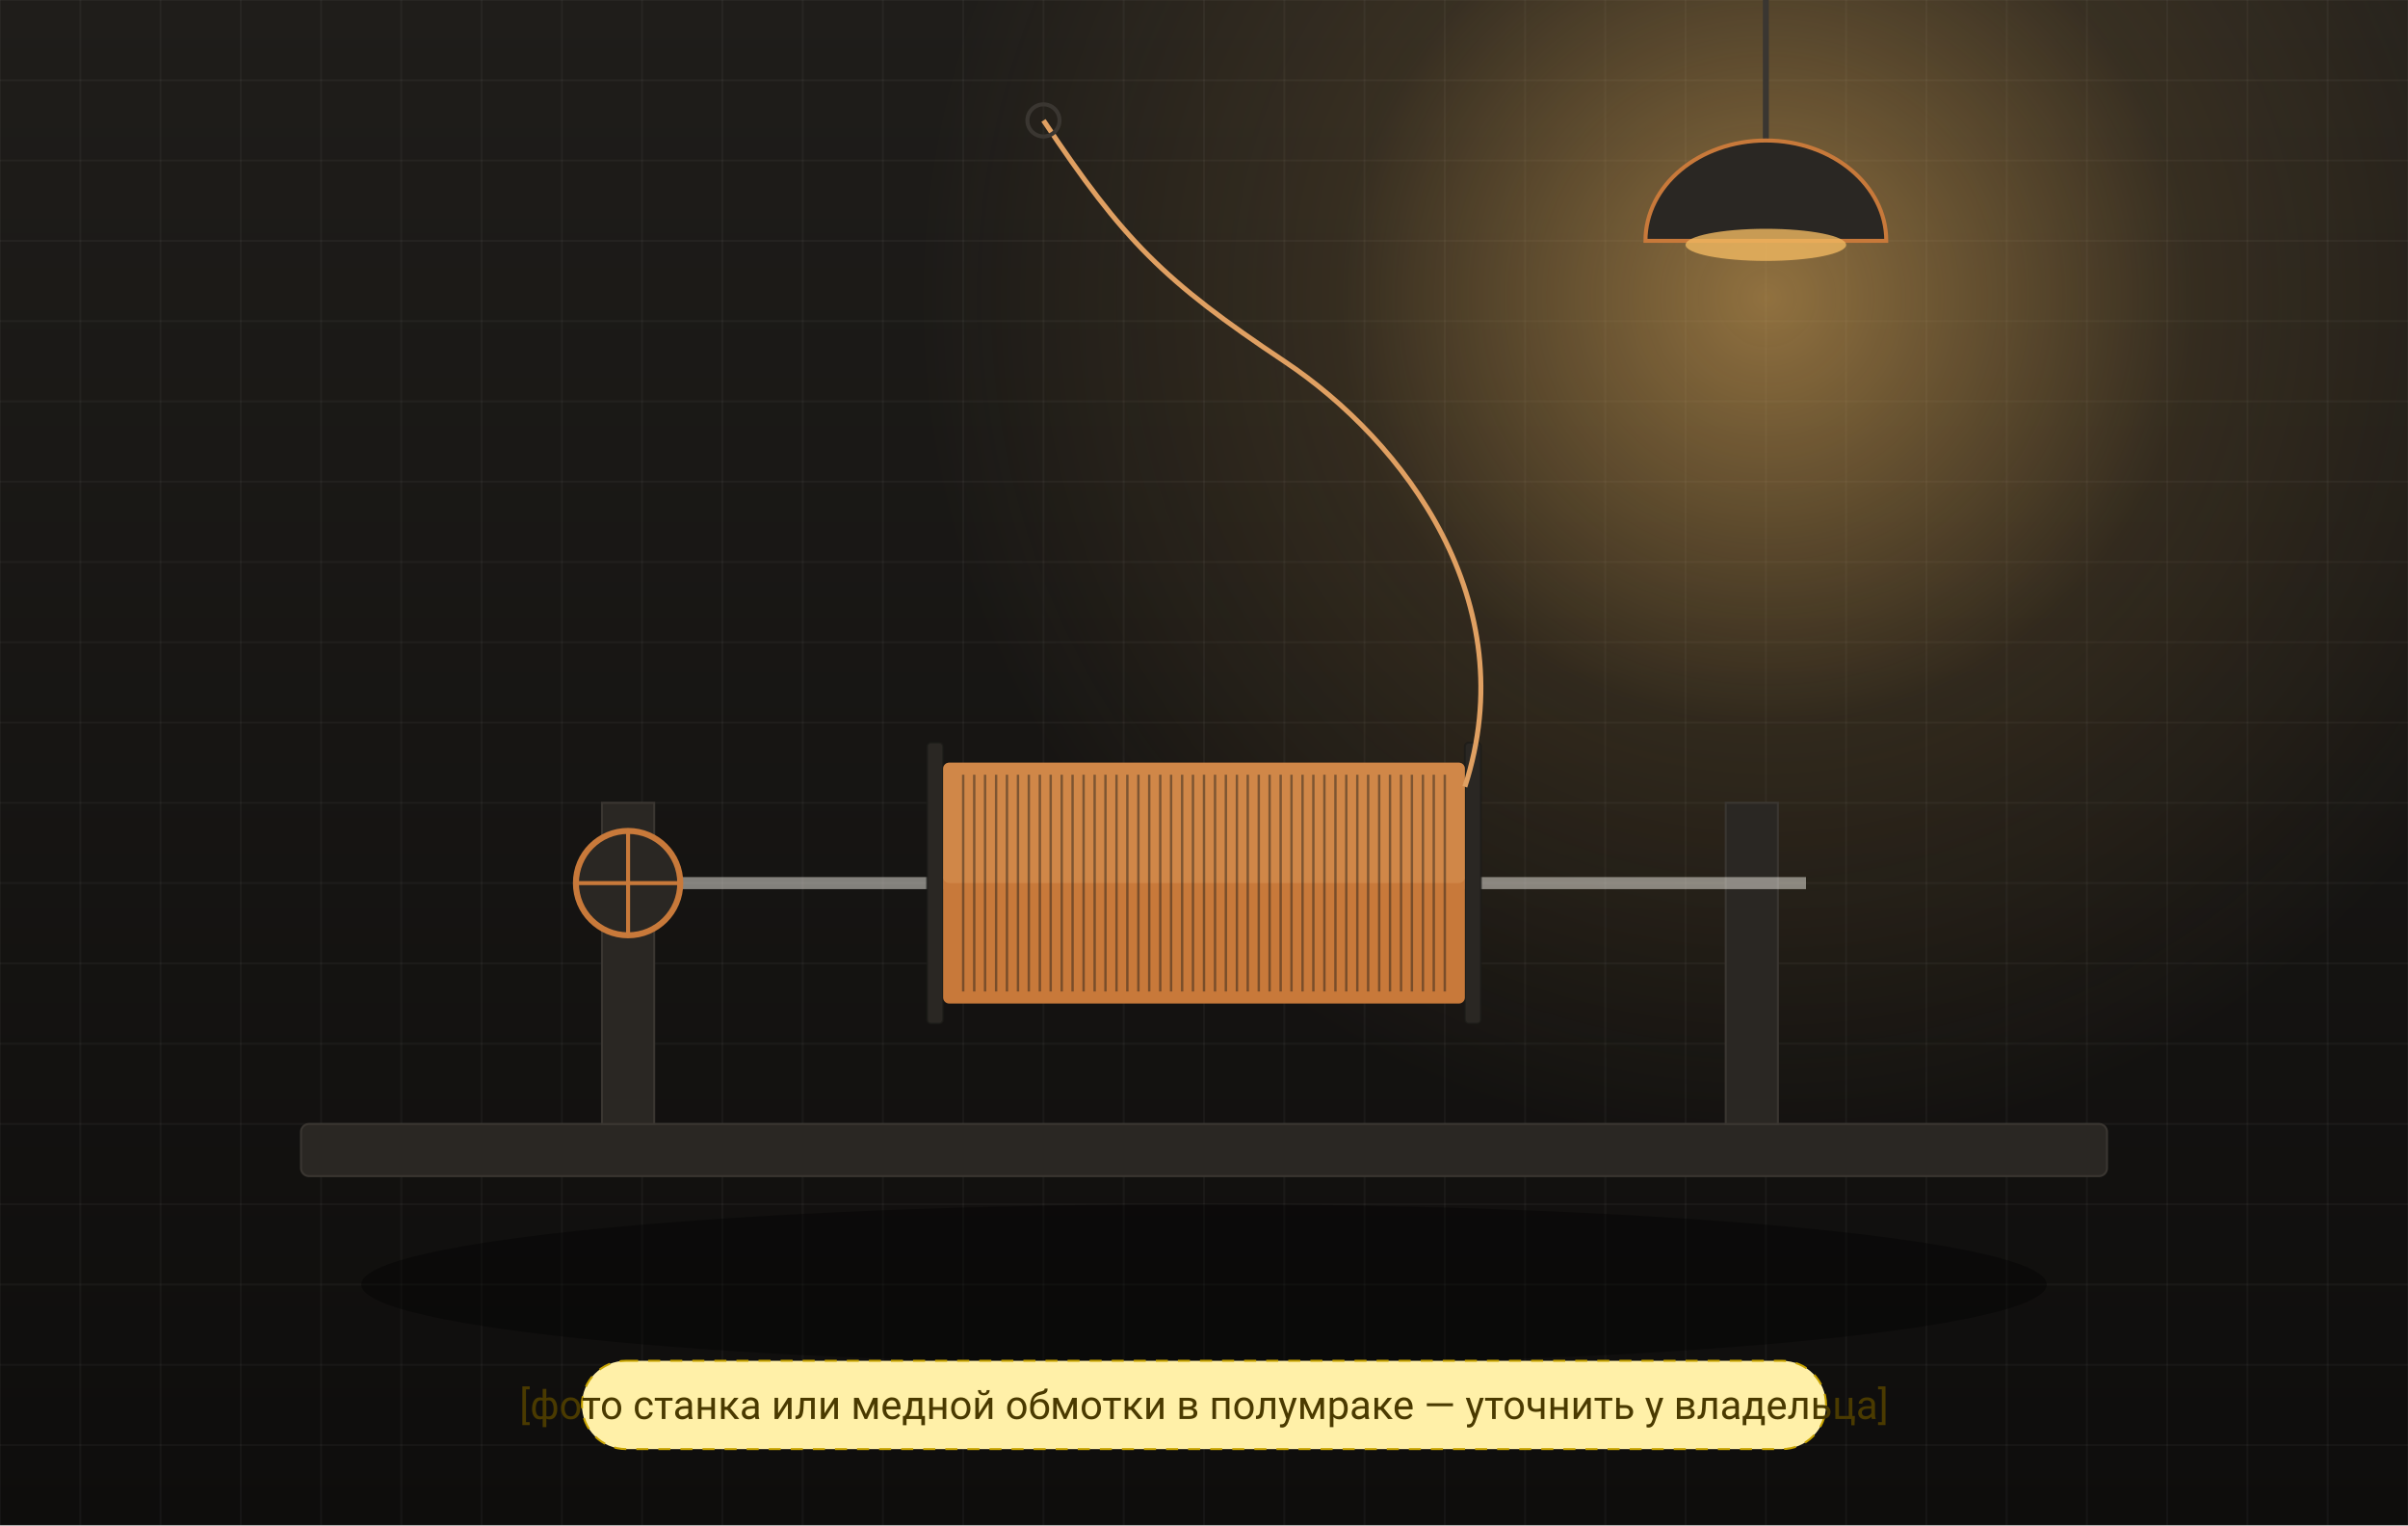
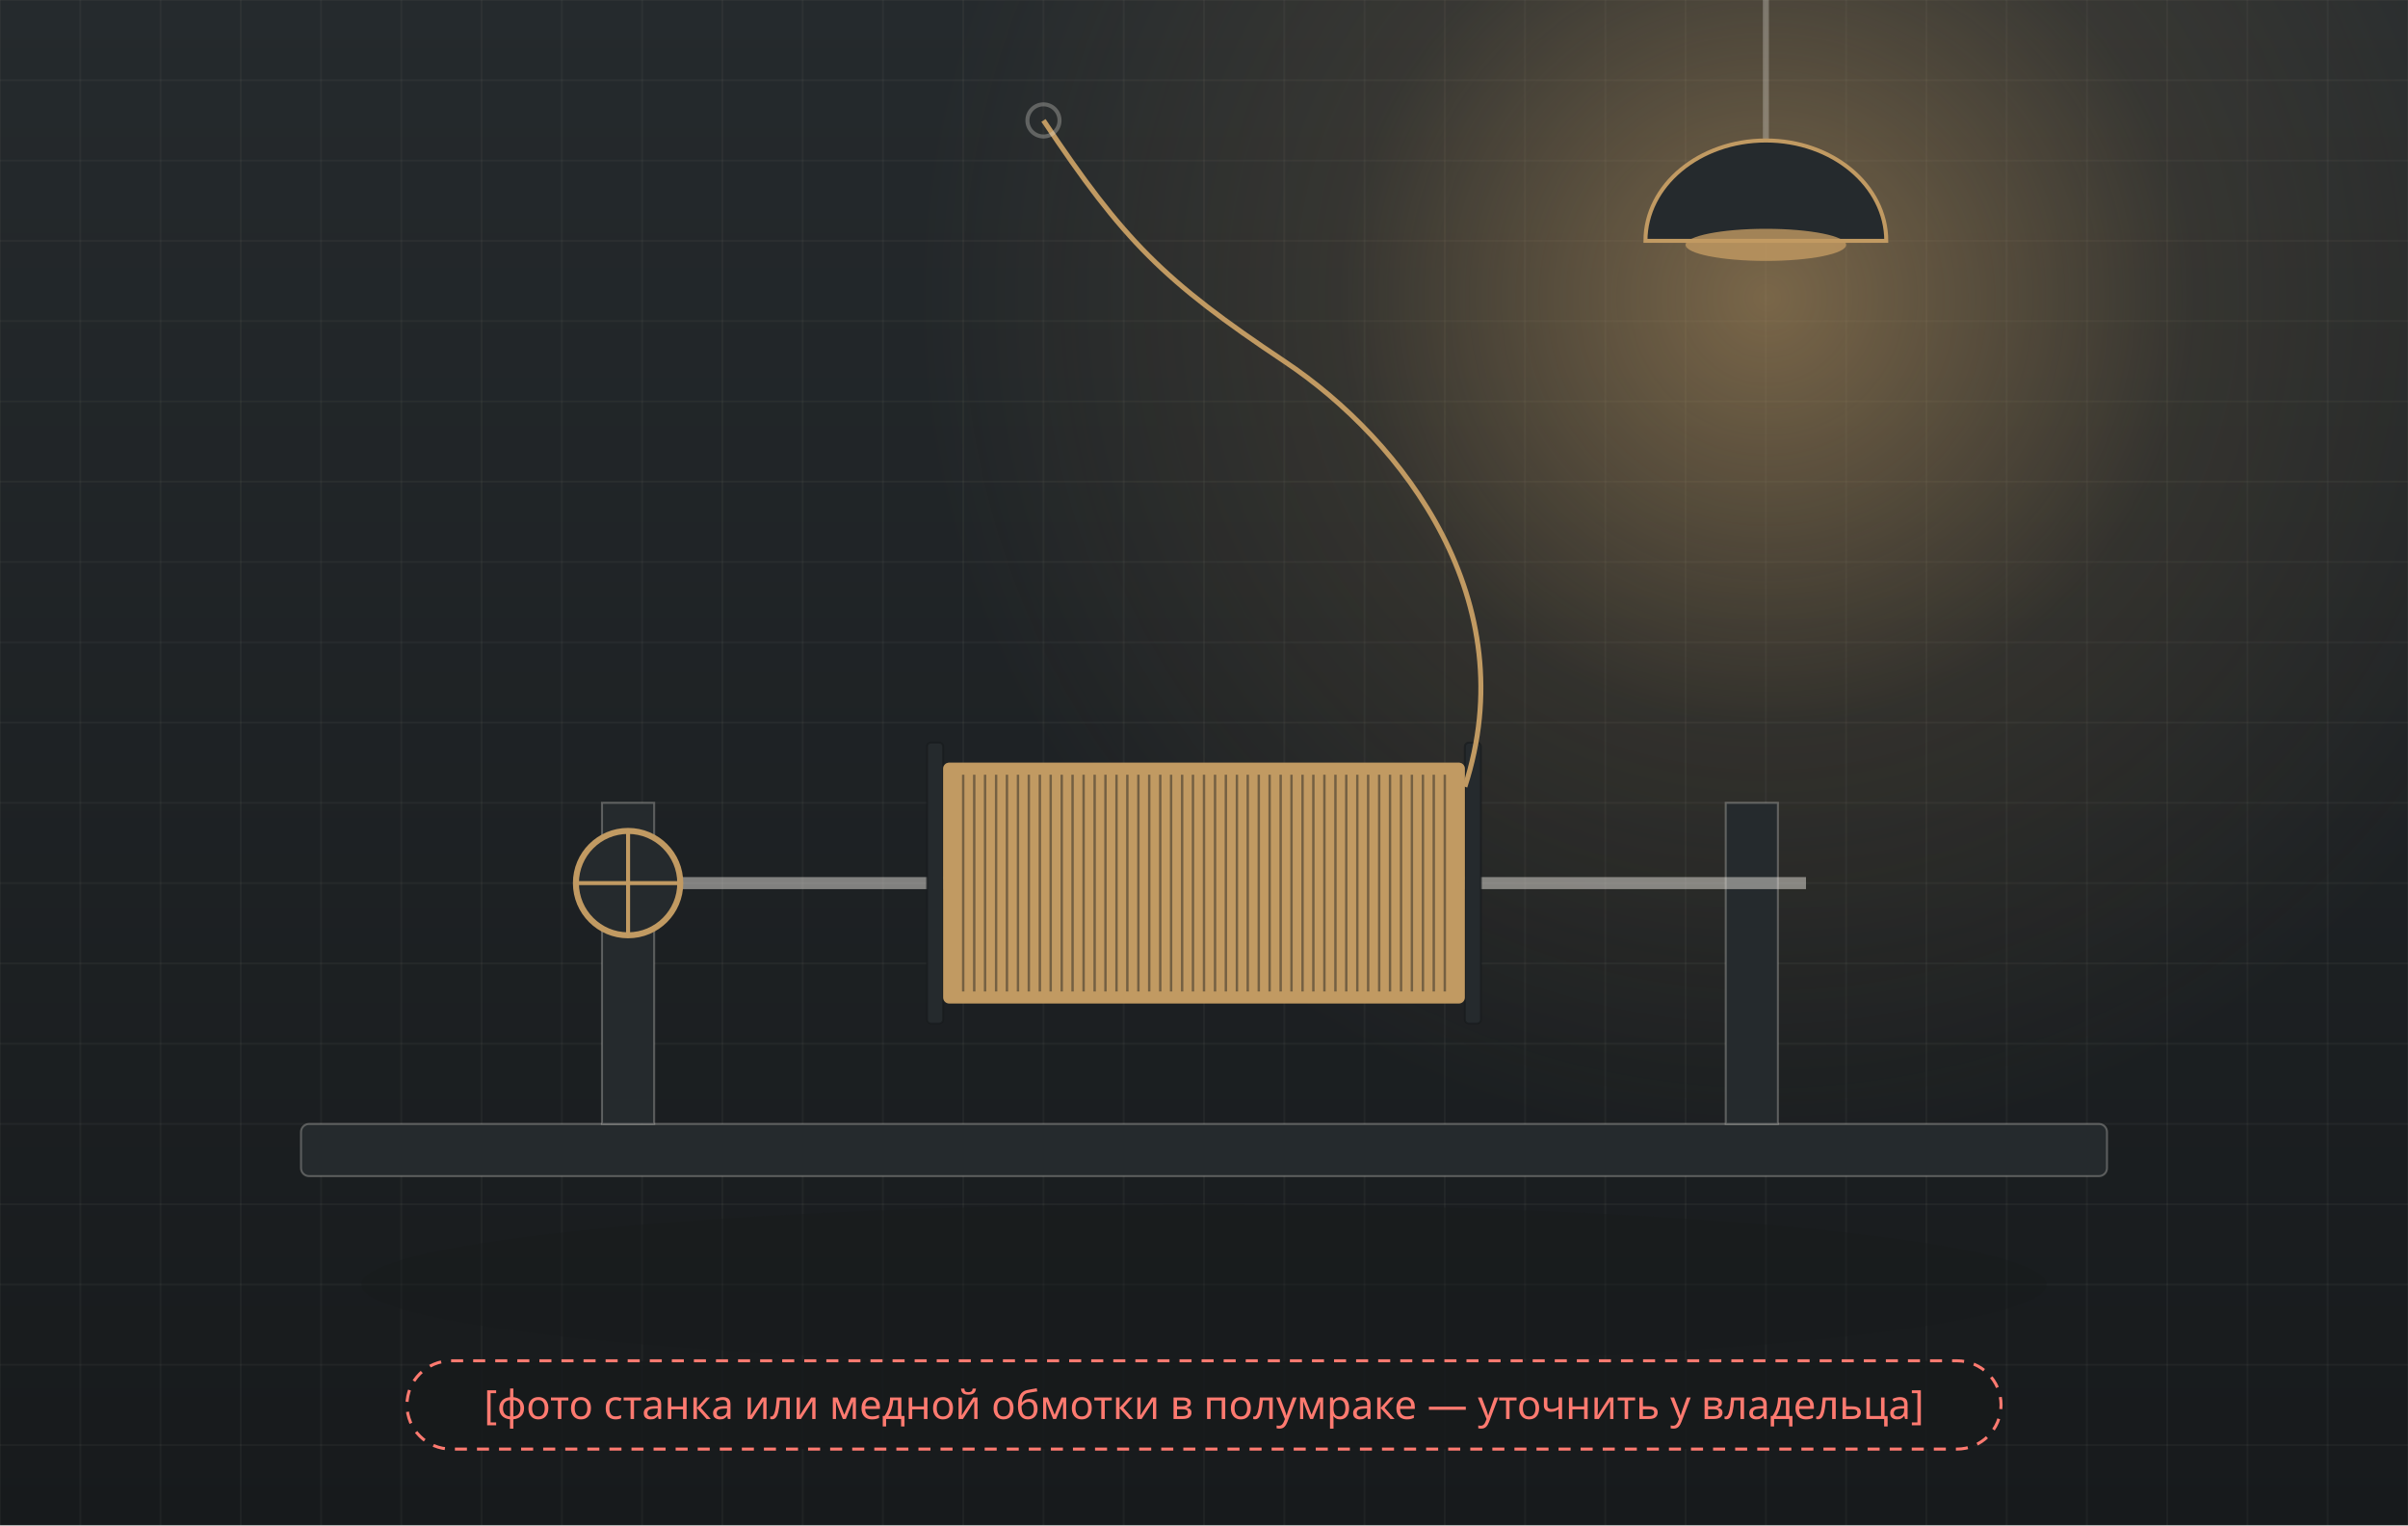
<svg xmlns="http://www.w3.org/2000/svg" viewBox="0 0 1200 760" role="img" aria-label="[фото станка или медной обмотки в полумраке — уточнить у владельца]">
  <defs>
    <linearGradient id="bg" x1="0" y1="0" x2="0" y2="1">
-       <stop offset="0" stop-color="#1F1D1A" />
-       <stop offset="1" stop-color="#0E0D0C" />
+       <stop offset="0" stop-color="#252A2D" />
+       <stop offset="1" stop-color="#171A1C" />
    </linearGradient>
  </defs>
  <rect width="1200" height="760" fill="url(#bg)" />
-   <g stroke="#F3EFE6" stroke-opacity="0.04" stroke-width="1">
+   <g stroke="#E7E3DC" stroke-opacity="0.04" stroke-width="1">
    <path d="M0 0V760" />
    <path d="M40 0V760" />
    <path d="M80 0V760" />
    <path d="M120 0V760" />
    <path d="M160 0V760" />
    <path d="M200 0V760" />
    <path d="M240 0V760" />
    <path d="M280 0V760" />
    <path d="M320 0V760" />
    <path d="M360 0V760" />
    <path d="M400 0V760" />
    <path d="M440 0V760" />
    <path d="M480 0V760" />
    <path d="M520 0V760" />
    <path d="M560 0V760" />
    <path d="M600 0V760" />
    <path d="M640 0V760" />
    <path d="M680 0V760" />
    <path d="M720 0V760" />
    <path d="M760 0V760" />
    <path d="M800 0V760" />
    <path d="M840 0V760" />
    <path d="M880 0V760" />
    <path d="M920 0V760" />
    <path d="M960 0V760" />
    <path d="M1000 0V760" />
    <path d="M1040 0V760" />
    <path d="M1080 0V760" />
    <path d="M1120 0V760" />
    <path d="M1160 0V760" />
    <path d="M1200 0V760" />
    <path d="M0 0H1200" />
    <path d="M0 40H1200" />
    <path d="M0 80H1200" />
    <path d="M0 120H1200" />
    <path d="M0 160H1200" />
    <path d="M0 200H1200" />
    <path d="M0 240H1200" />
    <path d="M0 280H1200" />
    <path d="M0 320H1200" />
    <path d="M0 360H1200" />
    <path d="M0 400H1200" />
    <path d="M0 440H1200" />
    <path d="M0 480H1200" />
    <path d="M0 520H1200" />
    <path d="M0 560H1200" />
    <path d="M0 600H1200" />
    <path d="M0 640H1200" />
    <path d="M0 680H1200" />
    <path d="M0 720H1200" />
    <path d="M0 760H1200" />
  </g>
  <defs>
    <radialGradient id="g1" cx="50%" cy="50%" r="50%">
-       <stop offset="0" stop-color="#F0B860" stop-opacity=".55" />
-       <stop offset=".5" stop-color="#F0B860" stop-opacity=".12" />
-       <stop offset="1" stop-color="#F0B860" stop-opacity="0" />
+       <stop offset="0" stop-color="#C19A62" stop-opacity=".55" />
+       <stop offset=".5" stop-color="#C19A62" stop-opacity=".12" />
+       <stop offset="1" stop-color="#C19A62" stop-opacity="0" />
    </radialGradient>
  </defs>
  <circle cx="880" cy="150" r="420" fill="url(#g1)" />
-   <path d="M880 0v70" stroke="#3A3631" stroke-width="3" />
-   <path d="M820 120a60 50 0 0 1 120 0z" fill="#2A2723" stroke="#C8793A" stroke-width="2" />
-   <ellipse cx="880" cy="122" rx="40" ry="8" fill="#F0B860" fill-opacity=".8" />
-   <rect x="150" y="560" width="900" height="26" rx="4" fill="#2A2723" stroke="#3A3631" />
-   <rect x="300" y="400" width="26" height="160" fill="#2A2723" stroke="#3A3631" />
-   <rect x="860" y="400" width="26" height="160" fill="#2A2723" stroke="#3A3631" />
-   <path d="M300 440H900" stroke="#F3EFE6" stroke-opacity=".5" stroke-width="6" />
-   <circle cx="313" cy="440" r="26" fill="#2A2723" stroke="#C8793A" stroke-width="3" />
-   <path d="M313 414v52M287 440h52" stroke="#C8793A" stroke-width="2" />
-   <rect x="462" y="370" width="8" height="140" rx="2" fill="#2A2723" stroke="#1A1917" stroke-opacity=".6" />
-   <rect x="730" y="370" width="8" height="140" rx="2" fill="#2A2723" stroke="#1A1917" stroke-opacity=".6" />
-   <rect x="470" y="380" width="260" height="120" rx="3" fill="#C8793A" />
-   <rect x="470" y="380" width="260" height="60.0" rx="3" fill="#E0A062" fill-opacity=".35" />
-   <g stroke="#1A1917" stroke-opacity=".45" stroke-width="1.2">
+   <path d="M880 0v70" stroke="#E7E3DC" stroke-opacity=".3" stroke-width="3" />
+   <path d="M820 120a60 50 0 0 1 120 0z" fill="#252A2D" stroke="#C19A62" stroke-width="2" />
+   <ellipse cx="880" cy="122" rx="40" ry="8" fill="#C19A62" fill-opacity=".8" />
+   <rect x="150" y="560" width="900" height="26" rx="4" fill="#252A2D" stroke="#E7E3DC" stroke-opacity=".3" />
+   <rect x="300" y="400" width="26" height="160" fill="#252A2D" stroke="#E7E3DC" stroke-opacity=".3" />
+   <rect x="860" y="400" width="26" height="160" fill="#252A2D" stroke="#E7E3DC" stroke-opacity=".3" />
+   <path d="M300 440H900" stroke="#E7E3DC" stroke-opacity=".5" stroke-width="6" />
+   <circle cx="313" cy="440" r="26" fill="#252A2D" stroke="#C19A62" stroke-width="3" />
+   <path d="M313 414v52M287 440h52" stroke="#C19A62" stroke-width="2" />
+   <rect x="462" y="370" width="8" height="140" rx="2" fill="#252A2D" stroke="#171A1C" stroke-opacity=".6" />
+   <rect x="730" y="370" width="8" height="140" rx="2" fill="#252A2D" stroke="#171A1C" stroke-opacity=".6" />
+   <rect x="470" y="380" width="260" height="120" rx="3" fill="#C19A62" />
+   <rect x="470" y="380" width="260" height="60.0" rx="3" fill="#C19A62" fill-opacity=".35" />
+   <g stroke="#171A1C" stroke-opacity=".45" stroke-width="1.2">
    <path d="M480.0 386V494" />
    <path d="M485.5 386V494" />
    <path d="M490.9 386V494" />
    <path d="M496.4 386V494" />
    <path d="M501.8 386V494" />
    <path d="M507.3 386V494" />
    <path d="M512.7 386V494" />
    <path d="M518.2 386V494" />
    <path d="M523.6 386V494" />
    <path d="M529.1 386V494" />
    <path d="M534.5 386V494" />
    <path d="M540.0 386V494" />
    <path d="M545.5 386V494" />
    <path d="M550.9 386V494" />
    <path d="M556.4 386V494" />
    <path d="M561.8 386V494" />
    <path d="M567.3 386V494" />
    <path d="M572.7 386V494" />
    <path d="M578.2 386V494" />
    <path d="M583.6 386V494" />
    <path d="M589.1 386V494" />
    <path d="M594.5 386V494" />
    <path d="M600.0 386V494" />
    <path d="M605.5 386V494" />
    <path d="M610.9 386V494" />
    <path d="M616.4 386V494" />
    <path d="M621.8 386V494" />
    <path d="M627.3 386V494" />
    <path d="M632.7 386V494" />
    <path d="M638.2 386V494" />
    <path d="M643.6 386V494" />
    <path d="M649.1 386V494" />
    <path d="M654.5 386V494" />
    <path d="M660.0 386V494" />
    <path d="M665.5 386V494" />
    <path d="M670.9 386V494" />
    <path d="M676.4 386V494" />
    <path d="M681.8 386V494" />
    <path d="M687.3 386V494" />
    <path d="M692.7 386V494" />
    <path d="M698.2 386V494" />
    <path d="M703.6 386V494" />
    <path d="M709.1 386V494" />
    <path d="M714.5 386V494" />
    <path d="M720.0 386V494" />
  </g>
-   <path d="M730 392C760 300 700 220 640 180S560 120 520 60" fill="none" stroke="#E0A062" stroke-width="2.5" />
-   <circle cx="520" cy="60" r="8" fill="none" stroke="#3A3631" stroke-width="2" />
-   <ellipse cx="600" cy="640" rx="420" ry="40" fill="#000" fill-opacity=".35" />
+   <path d="M730 392C760 300 700 220 640 180S560 120 520 60" fill="none" stroke="#C19A62" stroke-width="2.5" />
+   <circle cx="520" cy="60" r="8" fill="none" stroke="#E7E3DC" stroke-opacity=".3" stroke-width="2" />
+   <ellipse cx="600" cy="640" rx="420" ry="40" fill="#171A1C" fill-opacity=".35" />
  <g transform="translate(600 700)">
-     <rect x="-310.0" y="-22" width="620" height="44" rx="22" fill="#FFF0A8" stroke="#C8A400" stroke-dasharray="6 5" />
-     <text x="0" y="7" text-anchor="middle" font-family="'Golos Text','Golos Text Variable',system-ui,-apple-system,'Segoe UI',Roboto,Arial,sans-serif" font-size="20" fill="#4A3A00">[фото станка или медной обмотки в полумраке — уточнить у владельца]</text>
+     <rect x="-397.2" y="-22" width="794.4" height="44" rx="22" fill="#171A1C" fill-opacity=".85" stroke="#FF7A70" stroke-width="1.5" stroke-dasharray="6 5" />
+     <text x="0" y="7" text-anchor="middle" font-family="Manrope,system-ui,sans-serif" font-size="20" fill="#FF7A70">[фото станка или медной обмотки в полумраке — уточнить у владельца]</text>
  </g>
</svg>
